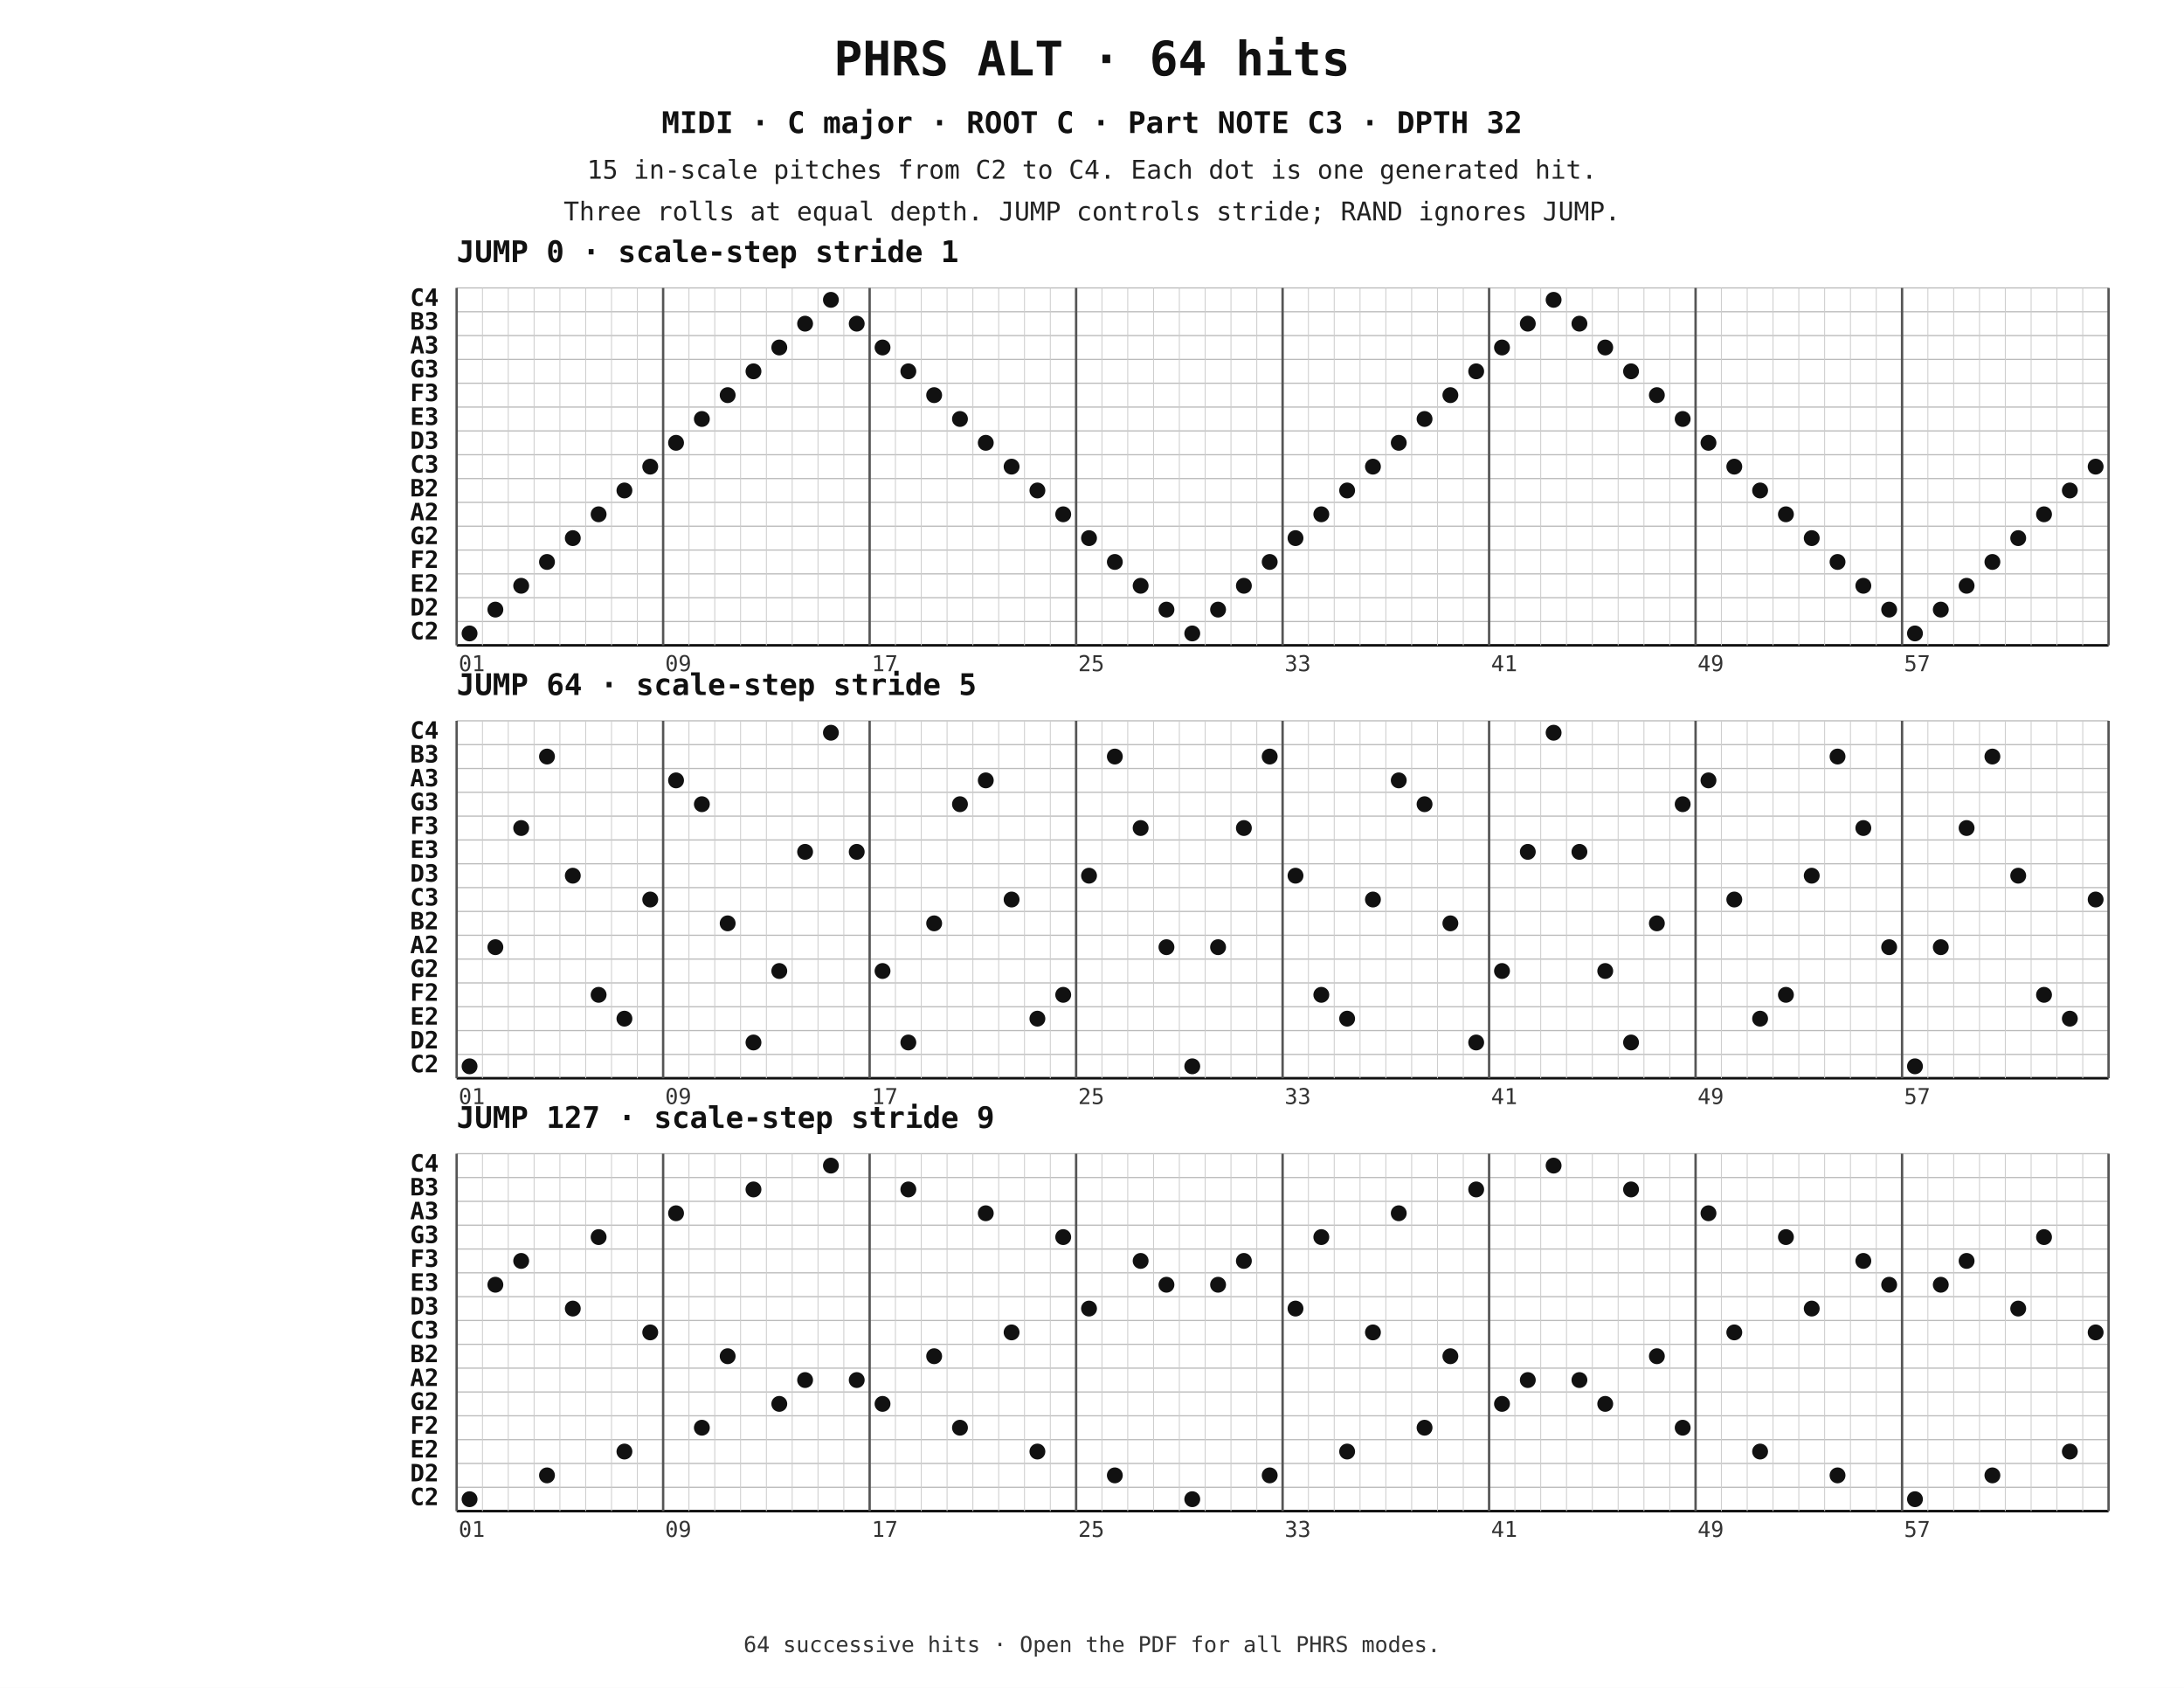
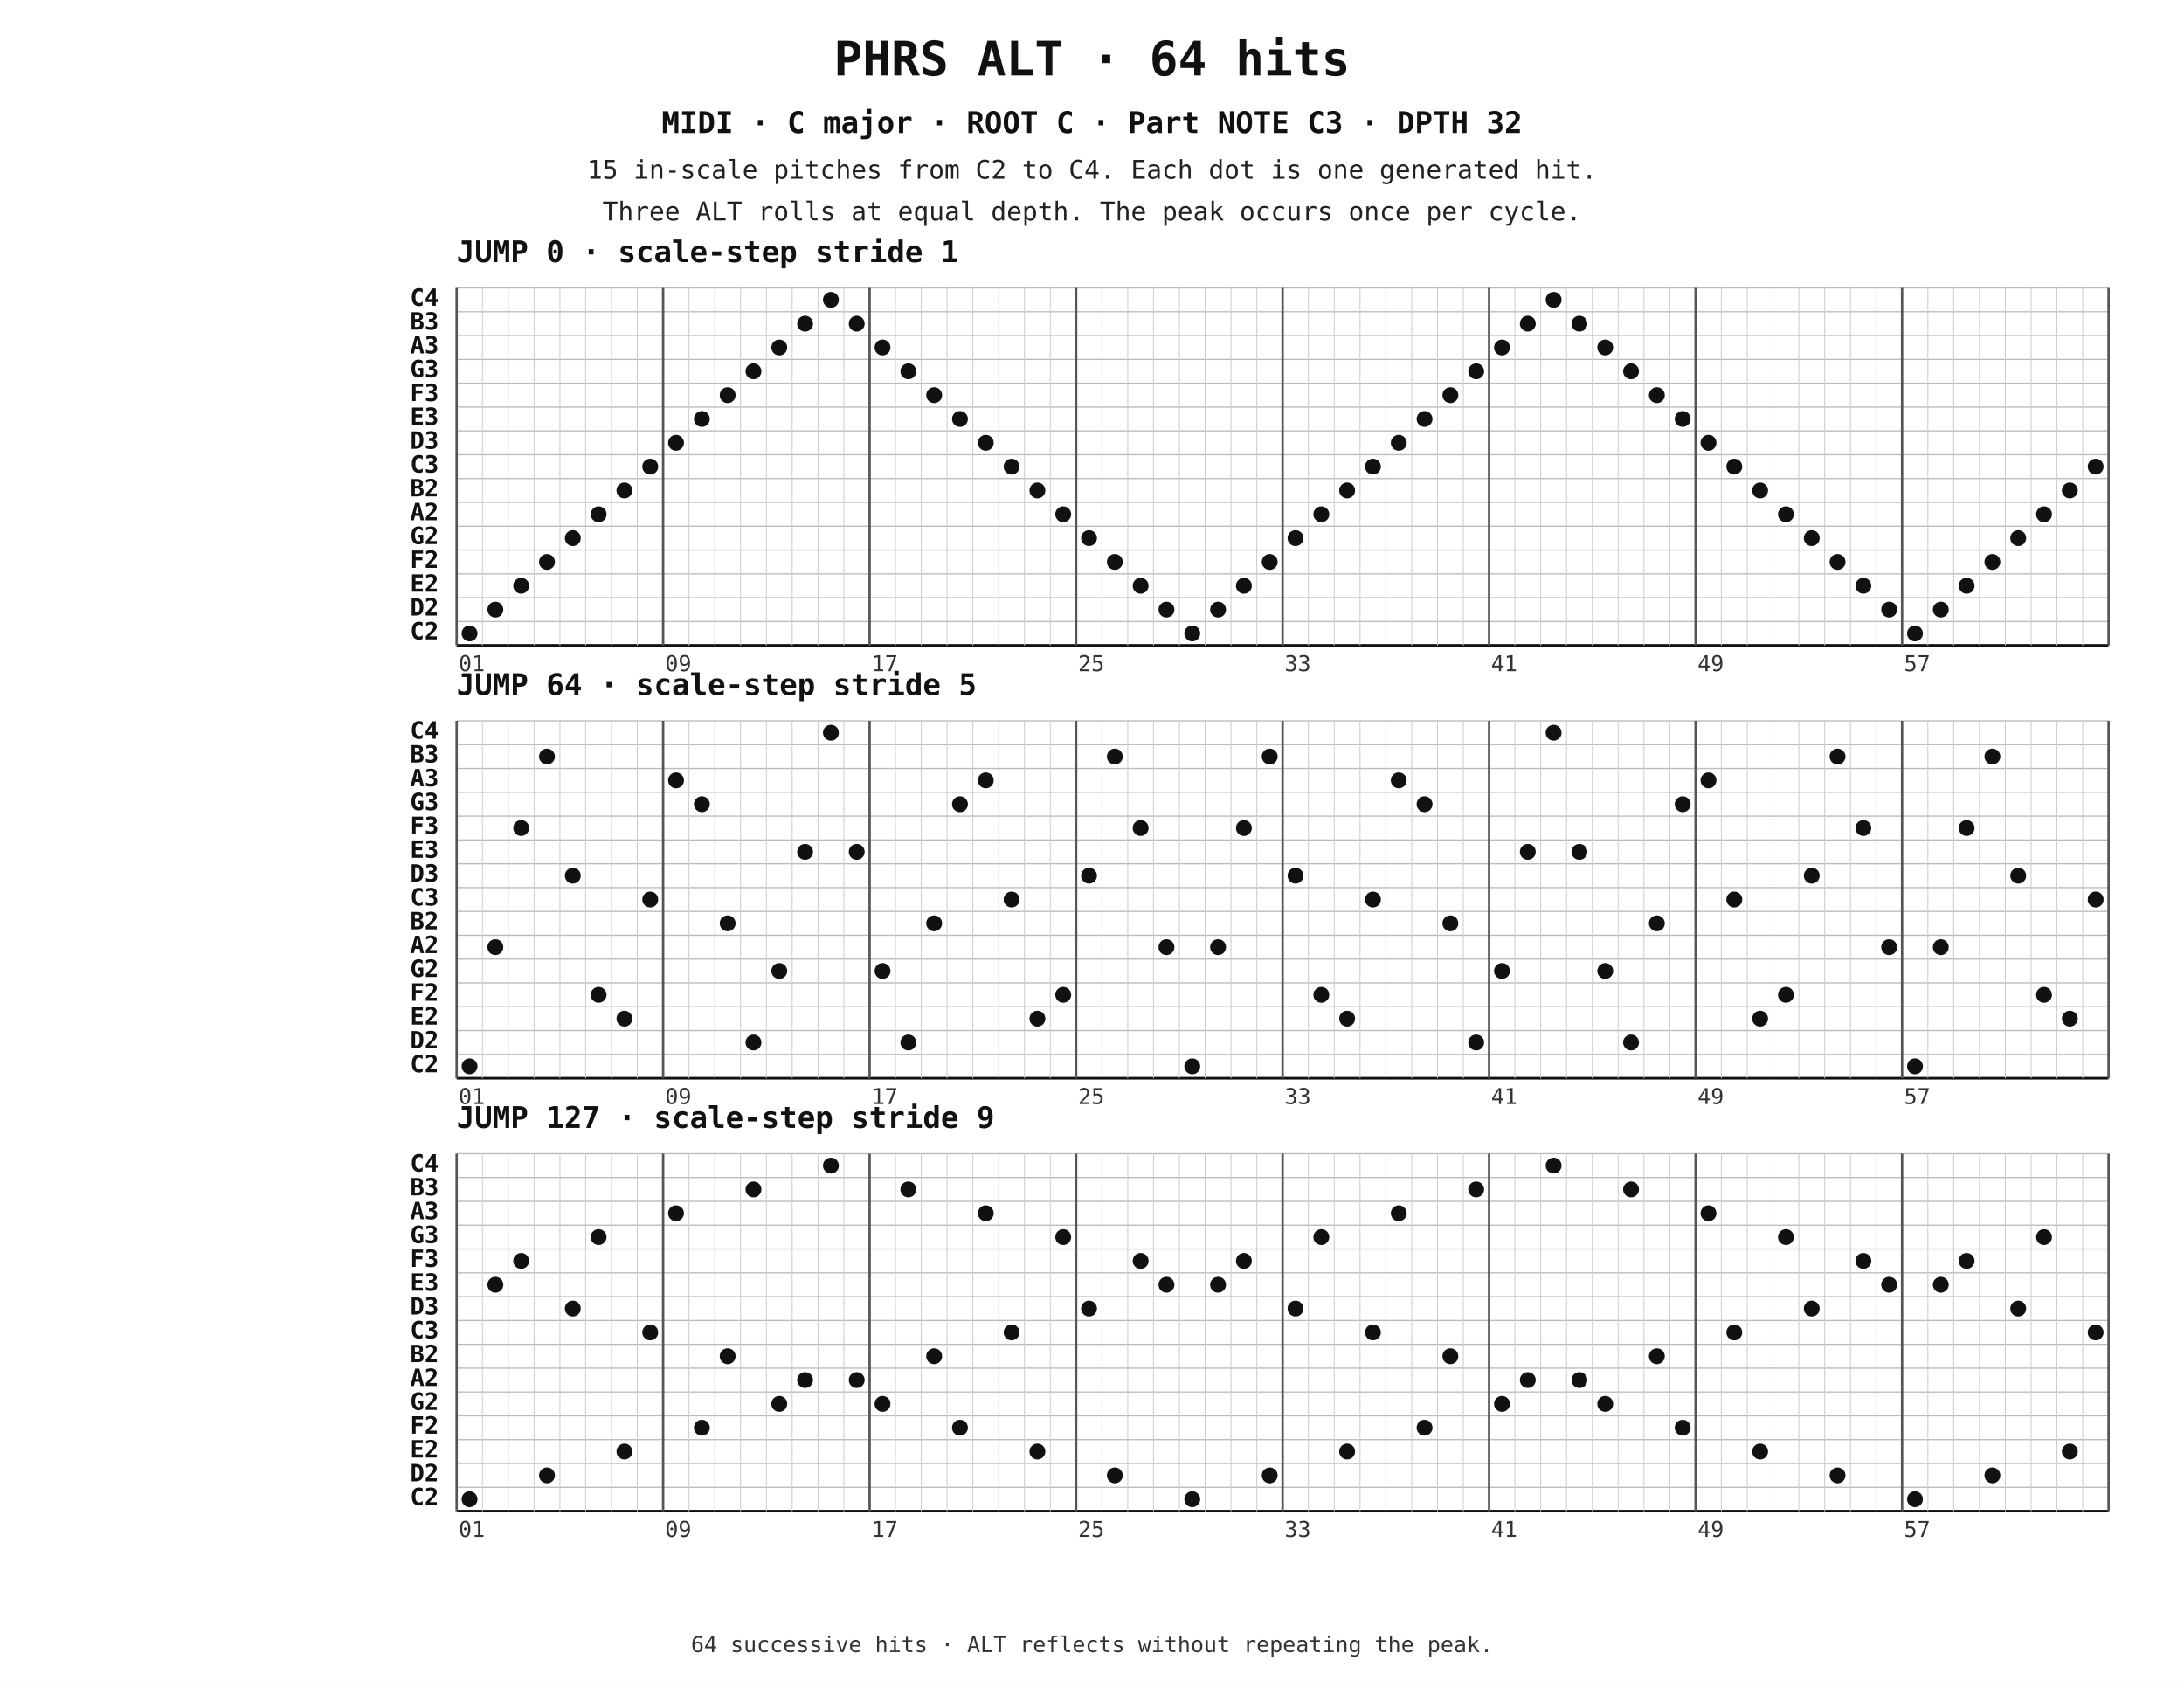
<svg xmlns="http://www.w3.org/2000/svg" viewBox="0 0 1100 850" width="1100" height="850" role="img">
  <rect width="100%" height="100%" fill="#fff" />
  <style>.title{font:700 24px ui-monospace,Menlo,Consolas,monospace;fill:#111}.t{font:700 15px ui-monospace,Menlo,Consolas,monospace;fill:#111}.sm{font:13px ui-monospace,Menlo,Consolas,monospace;fill:#222}.xs{font:11px ui-monospace,Menlo,Consolas,monospace;fill:#333}.pitch{font:700 12px ui-monospace,Menlo,Consolas,monospace;fill:#111}</style>
  <text class="title" x="550.0" y="38" text-anchor="middle">PHRS ALT · 64 hits</text>
  <text class="t" x="550" y="67" text-anchor="middle">MIDI · C major · ROOT C · Part NOTE C3 · DPTH 32</text>
  <text class="sm" x="550" y="90" text-anchor="middle">15 in-scale pitches from C2 to C4. Each dot is one generated hit.</text>
-   <text class="sm" x="550" y="111" text-anchor="middle">Three rolls at equal depth. JUMP controls stride; RAND ignores JUMP.</text>
+   <text class="sm" x="550" y="111" text-anchor="middle">Three ALT rolls at equal depth. The peak occurs once per cycle.</text>
  <text class="t" x="230.0" y="132">JUMP 0 · scale-step stride 1</text>
  <text class="pitch" x="221" y="154.0" text-anchor="end">C4</text>
  <line x1="230.0" y1="145.0" x2="1062.0" y2="145.0" stroke="#bbb" stroke-width="0.6" />
  <text class="pitch" x="221" y="166.0" text-anchor="end">B3</text>
  <line x1="230.0" y1="157.0" x2="1062.0" y2="157.0" stroke="#bbb" stroke-width="0.6" />
  <text class="pitch" x="221" y="178.0" text-anchor="end">A3</text>
  <line x1="230.0" y1="169.0" x2="1062.0" y2="169.0" stroke="#bbb" stroke-width="0.6" />
  <text class="pitch" x="221" y="190.0" text-anchor="end">G3</text>
  <line x1="230.0" y1="181.0" x2="1062.0" y2="181.0" stroke="#bbb" stroke-width="0.6" />
  <text class="pitch" x="221" y="202.0" text-anchor="end">F3</text>
  <line x1="230.0" y1="193.0" x2="1062.0" y2="193.0" stroke="#bbb" stroke-width="0.6" />
  <text class="pitch" x="221" y="214.0" text-anchor="end">E3</text>
  <line x1="230.0" y1="205.0" x2="1062.0" y2="205.0" stroke="#bbb" stroke-width="0.6" />
  <text class="pitch" x="221" y="226.0" text-anchor="end">D3</text>
  <line x1="230.0" y1="217.0" x2="1062.0" y2="217.0" stroke="#bbb" stroke-width="0.6" />
  <text class="pitch" x="221" y="238.0" text-anchor="end">C3</text>
  <line x1="230.0" y1="229.0" x2="1062.0" y2="229.0" stroke="#bbb" stroke-width="0.6" />
  <text class="pitch" x="221" y="250.0" text-anchor="end">B2</text>
  <line x1="230.0" y1="241.0" x2="1062.0" y2="241.0" stroke="#bbb" stroke-width="0.6" />
  <text class="pitch" x="221" y="262.0" text-anchor="end">A2</text>
  <line x1="230.0" y1="253.0" x2="1062.0" y2="253.0" stroke="#bbb" stroke-width="0.6" />
  <text class="pitch" x="221" y="274.0" text-anchor="end">G2</text>
  <line x1="230.0" y1="265.0" x2="1062.0" y2="265.0" stroke="#bbb" stroke-width="0.6" />
  <text class="pitch" x="221" y="286.0" text-anchor="end">F2</text>
  <line x1="230.0" y1="277.0" x2="1062.0" y2="277.0" stroke="#bbb" stroke-width="0.6" />
  <text class="pitch" x="221" y="298.0" text-anchor="end">E2</text>
  <line x1="230.0" y1="289.0" x2="1062.0" y2="289.0" stroke="#bbb" stroke-width="0.6" />
  <text class="pitch" x="221" y="310.0" text-anchor="end">D2</text>
  <line x1="230.0" y1="301.0" x2="1062.0" y2="301.0" stroke="#bbb" stroke-width="0.6" />
  <text class="pitch" x="221" y="322.0" text-anchor="end">C2</text>
  <line x1="230.0" y1="313.0" x2="1062.0" y2="313.0" stroke="#bbb" stroke-width="0.6" />
  <line x1="230.0" y1="325.0" x2="1062.0" y2="325.0" stroke="#111" stroke-width="1.3" />
  <line x1="230.0" y1="145" x2="230.0" y2="325.0" stroke="#555" stroke-width="1.2" />
  <text class="xs" x="231.0" y="338.0">01</text>
  <line x1="243.0" y1="145" x2="243.0" y2="325.0" stroke="#ccc" stroke-width="0.45" />
  <line x1="256.0" y1="145" x2="256.0" y2="325.0" stroke="#ccc" stroke-width="0.45" />
  <line x1="269.0" y1="145" x2="269.0" y2="325.0" stroke="#ccc" stroke-width="0.45" />
  <line x1="282.0" y1="145" x2="282.0" y2="325.0" stroke="#ccc" stroke-width="0.45" />
  <line x1="295.0" y1="145" x2="295.0" y2="325.0" stroke="#ccc" stroke-width="0.45" />
  <line x1="308.0" y1="145" x2="308.0" y2="325.0" stroke="#ccc" stroke-width="0.45" />
  <line x1="321.0" y1="145" x2="321.0" y2="325.0" stroke="#ccc" stroke-width="0.45" />
  <line x1="334.0" y1="145" x2="334.0" y2="325.0" stroke="#555" stroke-width="1.2" />
  <text class="xs" x="335.0" y="338.0">09</text>
  <line x1="347.0" y1="145" x2="347.0" y2="325.0" stroke="#ccc" stroke-width="0.45" />
  <line x1="360.0" y1="145" x2="360.0" y2="325.0" stroke="#ccc" stroke-width="0.45" />
  <line x1="373.0" y1="145" x2="373.0" y2="325.0" stroke="#ccc" stroke-width="0.45" />
  <line x1="386.0" y1="145" x2="386.0" y2="325.0" stroke="#ccc" stroke-width="0.45" />
  <line x1="399.0" y1="145" x2="399.0" y2="325.0" stroke="#ccc" stroke-width="0.45" />
  <line x1="412.0" y1="145" x2="412.0" y2="325.0" stroke="#ccc" stroke-width="0.45" />
  <line x1="425.0" y1="145" x2="425.0" y2="325.0" stroke="#ccc" stroke-width="0.45" />
  <line x1="438.0" y1="145" x2="438.0" y2="325.0" stroke="#555" stroke-width="1.2" />
  <text class="xs" x="439.0" y="338.0">17</text>
  <line x1="451.0" y1="145" x2="451.0" y2="325.0" stroke="#ccc" stroke-width="0.45" />
  <line x1="464.0" y1="145" x2="464.0" y2="325.0" stroke="#ccc" stroke-width="0.45" />
  <line x1="477.0" y1="145" x2="477.0" y2="325.0" stroke="#ccc" stroke-width="0.45" />
  <line x1="490.0" y1="145" x2="490.0" y2="325.0" stroke="#ccc" stroke-width="0.45" />
  <line x1="503.0" y1="145" x2="503.0" y2="325.0" stroke="#ccc" stroke-width="0.45" />
  <line x1="516.0" y1="145" x2="516.0" y2="325.0" stroke="#ccc" stroke-width="0.45" />
  <line x1="529.0" y1="145" x2="529.0" y2="325.0" stroke="#ccc" stroke-width="0.45" />
  <line x1="542.0" y1="145" x2="542.0" y2="325.0" stroke="#555" stroke-width="1.2" />
  <text class="xs" x="543.0" y="338.0">25</text>
  <line x1="555.0" y1="145" x2="555.0" y2="325.0" stroke="#ccc" stroke-width="0.45" />
  <line x1="568.0" y1="145" x2="568.0" y2="325.0" stroke="#ccc" stroke-width="0.45" />
  <line x1="581.0" y1="145" x2="581.0" y2="325.0" stroke="#ccc" stroke-width="0.45" />
  <line x1="594.0" y1="145" x2="594.0" y2="325.0" stroke="#ccc" stroke-width="0.45" />
  <line x1="607.0" y1="145" x2="607.0" y2="325.0" stroke="#ccc" stroke-width="0.45" />
  <line x1="620.0" y1="145" x2="620.0" y2="325.0" stroke="#ccc" stroke-width="0.45" />
  <line x1="633.0" y1="145" x2="633.0" y2="325.0" stroke="#ccc" stroke-width="0.45" />
  <line x1="646.0" y1="145" x2="646.0" y2="325.0" stroke="#555" stroke-width="1.2" />
  <text class="xs" x="647.0" y="338.0">33</text>
  <line x1="659.0" y1="145" x2="659.0" y2="325.0" stroke="#ccc" stroke-width="0.45" />
  <line x1="672.0" y1="145" x2="672.0" y2="325.0" stroke="#ccc" stroke-width="0.45" />
  <line x1="685.0" y1="145" x2="685.0" y2="325.0" stroke="#ccc" stroke-width="0.45" />
  <line x1="698.0" y1="145" x2="698.0" y2="325.0" stroke="#ccc" stroke-width="0.45" />
  <line x1="711.0" y1="145" x2="711.0" y2="325.0" stroke="#ccc" stroke-width="0.45" />
  <line x1="724.0" y1="145" x2="724.0" y2="325.0" stroke="#ccc" stroke-width="0.45" />
  <line x1="737.0" y1="145" x2="737.0" y2="325.0" stroke="#ccc" stroke-width="0.45" />
  <line x1="750.0" y1="145" x2="750.0" y2="325.0" stroke="#555" stroke-width="1.2" />
  <text class="xs" x="751.0" y="338.0">41</text>
  <line x1="763.0" y1="145" x2="763.0" y2="325.0" stroke="#ccc" stroke-width="0.45" />
  <line x1="776.0" y1="145" x2="776.0" y2="325.0" stroke="#ccc" stroke-width="0.45" />
  <line x1="789.0" y1="145" x2="789.0" y2="325.0" stroke="#ccc" stroke-width="0.45" />
  <line x1="802.0" y1="145" x2="802.0" y2="325.0" stroke="#ccc" stroke-width="0.45" />
  <line x1="815.0" y1="145" x2="815.0" y2="325.0" stroke="#ccc" stroke-width="0.45" />
  <line x1="828.0" y1="145" x2="828.0" y2="325.0" stroke="#ccc" stroke-width="0.45" />
  <line x1="841.0" y1="145" x2="841.0" y2="325.0" stroke="#ccc" stroke-width="0.45" />
  <line x1="854.0" y1="145" x2="854.0" y2="325.0" stroke="#555" stroke-width="1.2" />
  <text class="xs" x="855.0" y="338.0">49</text>
  <line x1="867.0" y1="145" x2="867.0" y2="325.0" stroke="#ccc" stroke-width="0.45" />
  <line x1="880.0" y1="145" x2="880.0" y2="325.0" stroke="#ccc" stroke-width="0.45" />
  <line x1="893.0" y1="145" x2="893.0" y2="325.0" stroke="#ccc" stroke-width="0.45" />
  <line x1="906.0" y1="145" x2="906.0" y2="325.0" stroke="#ccc" stroke-width="0.45" />
  <line x1="919.0" y1="145" x2="919.0" y2="325.0" stroke="#ccc" stroke-width="0.45" />
  <line x1="932.0" y1="145" x2="932.0" y2="325.0" stroke="#ccc" stroke-width="0.45" />
  <line x1="945.0" y1="145" x2="945.0" y2="325.0" stroke="#ccc" stroke-width="0.45" />
  <line x1="958.0" y1="145" x2="958.0" y2="325.0" stroke="#555" stroke-width="1.2" />
  <text class="xs" x="959.0" y="338.0">57</text>
  <line x1="971.0" y1="145" x2="971.0" y2="325.0" stroke="#ccc" stroke-width="0.45" />
  <line x1="984.0" y1="145" x2="984.0" y2="325.0" stroke="#ccc" stroke-width="0.45" />
  <line x1="997.0" y1="145" x2="997.0" y2="325.0" stroke="#ccc" stroke-width="0.45" />
  <line x1="1010.0" y1="145" x2="1010.0" y2="325.0" stroke="#ccc" stroke-width="0.45" />
  <line x1="1023.0" y1="145" x2="1023.0" y2="325.0" stroke="#ccc" stroke-width="0.45" />
  <line x1="1036.0" y1="145" x2="1036.0" y2="325.0" stroke="#ccc" stroke-width="0.45" />
  <line x1="1049.0" y1="145" x2="1049.0" y2="325.0" stroke="#ccc" stroke-width="0.45" />
  <line x1="1062.0" y1="145" x2="1062.0" y2="325.0" stroke="#555" stroke-width="1.2" />
  <circle cx="236.5" cy="319.0" r="4" fill="#111" />
  <circle cx="249.5" cy="307.0" r="4" fill="#111" />
  <circle cx="262.5" cy="295.0" r="4" fill="#111" />
  <circle cx="275.5" cy="283.0" r="4" fill="#111" />
  <circle cx="288.5" cy="271.0" r="4" fill="#111" />
  <circle cx="301.5" cy="259.0" r="4" fill="#111" />
  <circle cx="314.5" cy="247.0" r="4" fill="#111" />
  <circle cx="327.5" cy="235.0" r="4" fill="#111" />
  <circle cx="340.5" cy="223.0" r="4" fill="#111" />
  <circle cx="353.5" cy="211.0" r="4" fill="#111" />
  <circle cx="366.5" cy="199.0" r="4" fill="#111" />
  <circle cx="379.5" cy="187.0" r="4" fill="#111" />
  <circle cx="392.5" cy="175.0" r="4" fill="#111" />
  <circle cx="405.5" cy="163.0" r="4" fill="#111" />
  <circle cx="418.5" cy="151.0" r="4" fill="#111" />
  <circle cx="431.5" cy="163.0" r="4" fill="#111" />
  <circle cx="444.5" cy="175.0" r="4" fill="#111" />
  <circle cx="457.5" cy="187.0" r="4" fill="#111" />
  <circle cx="470.5" cy="199.0" r="4" fill="#111" />
  <circle cx="483.5" cy="211.0" r="4" fill="#111" />
  <circle cx="496.5" cy="223.0" r="4" fill="#111" />
  <circle cx="509.5" cy="235.0" r="4" fill="#111" />
  <circle cx="522.5" cy="247.0" r="4" fill="#111" />
  <circle cx="535.5" cy="259.0" r="4" fill="#111" />
  <circle cx="548.5" cy="271.0" r="4" fill="#111" />
  <circle cx="561.5" cy="283.0" r="4" fill="#111" />
  <circle cx="574.5" cy="295.0" r="4" fill="#111" />
  <circle cx="587.5" cy="307.0" r="4" fill="#111" />
  <circle cx="600.5" cy="319.0" r="4" fill="#111" />
  <circle cx="613.5" cy="307.0" r="4" fill="#111" />
  <circle cx="626.5" cy="295.0" r="4" fill="#111" />
  <circle cx="639.5" cy="283.0" r="4" fill="#111" />
  <circle cx="652.5" cy="271.0" r="4" fill="#111" />
  <circle cx="665.5" cy="259.0" r="4" fill="#111" />
  <circle cx="678.5" cy="247.0" r="4" fill="#111" />
  <circle cx="691.5" cy="235.0" r="4" fill="#111" />
  <circle cx="704.5" cy="223.0" r="4" fill="#111" />
  <circle cx="717.5" cy="211.0" r="4" fill="#111" />
  <circle cx="730.5" cy="199.0" r="4" fill="#111" />
  <circle cx="743.5" cy="187.0" r="4" fill="#111" />
  <circle cx="756.5" cy="175.0" r="4" fill="#111" />
  <circle cx="769.5" cy="163.0" r="4" fill="#111" />
  <circle cx="782.5" cy="151.0" r="4" fill="#111" />
  <circle cx="795.5" cy="163.0" r="4" fill="#111" />
  <circle cx="808.5" cy="175.0" r="4" fill="#111" />
  <circle cx="821.5" cy="187.0" r="4" fill="#111" />
  <circle cx="834.5" cy="199.0" r="4" fill="#111" />
  <circle cx="847.5" cy="211.0" r="4" fill="#111" />
  <circle cx="860.5" cy="223.0" r="4" fill="#111" />
  <circle cx="873.5" cy="235.0" r="4" fill="#111" />
  <circle cx="886.5" cy="247.0" r="4" fill="#111" />
  <circle cx="899.5" cy="259.0" r="4" fill="#111" />
  <circle cx="912.5" cy="271.0" r="4" fill="#111" />
  <circle cx="925.5" cy="283.0" r="4" fill="#111" />
  <circle cx="938.5" cy="295.0" r="4" fill="#111" />
  <circle cx="951.5" cy="307.0" r="4" fill="#111" />
  <circle cx="964.5" cy="319.0" r="4" fill="#111" />
  <circle cx="977.5" cy="307.0" r="4" fill="#111" />
  <circle cx="990.5" cy="295.0" r="4" fill="#111" />
  <circle cx="1003.5" cy="283.0" r="4" fill="#111" />
  <circle cx="1016.5" cy="271.0" r="4" fill="#111" />
  <circle cx="1029.5" cy="259.0" r="4" fill="#111" />
  <circle cx="1042.5" cy="247.0" r="4" fill="#111" />
  <circle cx="1055.5" cy="235.0" r="4" fill="#111" />
  <text class="t" x="230.0" y="350">JUMP 64 · scale-step stride 5</text>
  <text class="pitch" x="221" y="372.0" text-anchor="end">C4</text>
  <line x1="230.0" y1="363.0" x2="1062.0" y2="363.0" stroke="#bbb" stroke-width="0.6" />
  <text class="pitch" x="221" y="384.0" text-anchor="end">B3</text>
  <line x1="230.0" y1="375.0" x2="1062.0" y2="375.0" stroke="#bbb" stroke-width="0.6" />
  <text class="pitch" x="221" y="396.0" text-anchor="end">A3</text>
  <line x1="230.0" y1="387.0" x2="1062.0" y2="387.0" stroke="#bbb" stroke-width="0.6" />
  <text class="pitch" x="221" y="408.0" text-anchor="end">G3</text>
  <line x1="230.0" y1="399.0" x2="1062.0" y2="399.0" stroke="#bbb" stroke-width="0.6" />
  <text class="pitch" x="221" y="420.0" text-anchor="end">F3</text>
  <line x1="230.0" y1="411.0" x2="1062.0" y2="411.0" stroke="#bbb" stroke-width="0.6" />
  <text class="pitch" x="221" y="432.0" text-anchor="end">E3</text>
  <line x1="230.0" y1="423.0" x2="1062.0" y2="423.0" stroke="#bbb" stroke-width="0.6" />
  <text class="pitch" x="221" y="444.0" text-anchor="end">D3</text>
  <line x1="230.0" y1="435.0" x2="1062.0" y2="435.0" stroke="#bbb" stroke-width="0.6" />
  <text class="pitch" x="221" y="456.0" text-anchor="end">C3</text>
  <line x1="230.0" y1="447.0" x2="1062.0" y2="447.0" stroke="#bbb" stroke-width="0.6" />
  <text class="pitch" x="221" y="468.0" text-anchor="end">B2</text>
  <line x1="230.0" y1="459.0" x2="1062.0" y2="459.0" stroke="#bbb" stroke-width="0.6" />
  <text class="pitch" x="221" y="480.0" text-anchor="end">A2</text>
  <line x1="230.0" y1="471.0" x2="1062.0" y2="471.0" stroke="#bbb" stroke-width="0.6" />
  <text class="pitch" x="221" y="492.0" text-anchor="end">G2</text>
  <line x1="230.0" y1="483.0" x2="1062.0" y2="483.0" stroke="#bbb" stroke-width="0.6" />
  <text class="pitch" x="221" y="504.0" text-anchor="end">F2</text>
  <line x1="230.0" y1="495.0" x2="1062.0" y2="495.0" stroke="#bbb" stroke-width="0.6" />
  <text class="pitch" x="221" y="516.0" text-anchor="end">E2</text>
  <line x1="230.0" y1="507.0" x2="1062.0" y2="507.0" stroke="#bbb" stroke-width="0.6" />
  <text class="pitch" x="221" y="528.0" text-anchor="end">D2</text>
  <line x1="230.0" y1="519.0" x2="1062.0" y2="519.0" stroke="#bbb" stroke-width="0.6" />
  <text class="pitch" x="221" y="540.0" text-anchor="end">C2</text>
  <line x1="230.0" y1="531.0" x2="1062.0" y2="531.0" stroke="#bbb" stroke-width="0.6" />
  <line x1="230.0" y1="543.0" x2="1062.0" y2="543.0" stroke="#111" stroke-width="1.3" />
  <line x1="230.0" y1="363" x2="230.0" y2="543.0" stroke="#555" stroke-width="1.2" />
  <text class="xs" x="231.0" y="556.0">01</text>
  <line x1="243.0" y1="363" x2="243.0" y2="543.0" stroke="#ccc" stroke-width="0.45" />
  <line x1="256.0" y1="363" x2="256.0" y2="543.0" stroke="#ccc" stroke-width="0.45" />
  <line x1="269.0" y1="363" x2="269.0" y2="543.0" stroke="#ccc" stroke-width="0.45" />
  <line x1="282.0" y1="363" x2="282.0" y2="543.0" stroke="#ccc" stroke-width="0.45" />
  <line x1="295.0" y1="363" x2="295.0" y2="543.0" stroke="#ccc" stroke-width="0.45" />
  <line x1="308.0" y1="363" x2="308.0" y2="543.0" stroke="#ccc" stroke-width="0.45" />
  <line x1="321.0" y1="363" x2="321.0" y2="543.0" stroke="#ccc" stroke-width="0.45" />
  <line x1="334.0" y1="363" x2="334.0" y2="543.0" stroke="#555" stroke-width="1.2" />
  <text class="xs" x="335.0" y="556.0">09</text>
  <line x1="347.0" y1="363" x2="347.0" y2="543.0" stroke="#ccc" stroke-width="0.45" />
  <line x1="360.0" y1="363" x2="360.0" y2="543.0" stroke="#ccc" stroke-width="0.45" />
  <line x1="373.0" y1="363" x2="373.0" y2="543.0" stroke="#ccc" stroke-width="0.45" />
  <line x1="386.0" y1="363" x2="386.0" y2="543.0" stroke="#ccc" stroke-width="0.45" />
  <line x1="399.0" y1="363" x2="399.0" y2="543.0" stroke="#ccc" stroke-width="0.45" />
  <line x1="412.0" y1="363" x2="412.0" y2="543.0" stroke="#ccc" stroke-width="0.45" />
  <line x1="425.0" y1="363" x2="425.0" y2="543.0" stroke="#ccc" stroke-width="0.45" />
  <line x1="438.0" y1="363" x2="438.0" y2="543.0" stroke="#555" stroke-width="1.2" />
  <text class="xs" x="439.0" y="556.0">17</text>
  <line x1="451.0" y1="363" x2="451.0" y2="543.0" stroke="#ccc" stroke-width="0.45" />
  <line x1="464.0" y1="363" x2="464.0" y2="543.0" stroke="#ccc" stroke-width="0.45" />
  <line x1="477.0" y1="363" x2="477.0" y2="543.0" stroke="#ccc" stroke-width="0.45" />
  <line x1="490.0" y1="363" x2="490.0" y2="543.0" stroke="#ccc" stroke-width="0.45" />
  <line x1="503.0" y1="363" x2="503.0" y2="543.0" stroke="#ccc" stroke-width="0.45" />
  <line x1="516.0" y1="363" x2="516.0" y2="543.0" stroke="#ccc" stroke-width="0.45" />
  <line x1="529.0" y1="363" x2="529.0" y2="543.0" stroke="#ccc" stroke-width="0.45" />
  <line x1="542.0" y1="363" x2="542.0" y2="543.0" stroke="#555" stroke-width="1.2" />
  <text class="xs" x="543.0" y="556.0">25</text>
  <line x1="555.0" y1="363" x2="555.0" y2="543.0" stroke="#ccc" stroke-width="0.45" />
  <line x1="568.0" y1="363" x2="568.0" y2="543.0" stroke="#ccc" stroke-width="0.45" />
  <line x1="581.0" y1="363" x2="581.0" y2="543.0" stroke="#ccc" stroke-width="0.45" />
  <line x1="594.0" y1="363" x2="594.0" y2="543.0" stroke="#ccc" stroke-width="0.45" />
  <line x1="607.0" y1="363" x2="607.0" y2="543.0" stroke="#ccc" stroke-width="0.45" />
  <line x1="620.0" y1="363" x2="620.0" y2="543.0" stroke="#ccc" stroke-width="0.45" />
  <line x1="633.0" y1="363" x2="633.0" y2="543.0" stroke="#ccc" stroke-width="0.45" />
  <line x1="646.0" y1="363" x2="646.0" y2="543.0" stroke="#555" stroke-width="1.2" />
  <text class="xs" x="647.0" y="556.0">33</text>
  <line x1="659.0" y1="363" x2="659.0" y2="543.0" stroke="#ccc" stroke-width="0.45" />
  <line x1="672.0" y1="363" x2="672.0" y2="543.0" stroke="#ccc" stroke-width="0.45" />
  <line x1="685.0" y1="363" x2="685.0" y2="543.0" stroke="#ccc" stroke-width="0.45" />
  <line x1="698.0" y1="363" x2="698.0" y2="543.0" stroke="#ccc" stroke-width="0.45" />
  <line x1="711.0" y1="363" x2="711.0" y2="543.0" stroke="#ccc" stroke-width="0.45" />
  <line x1="724.0" y1="363" x2="724.0" y2="543.0" stroke="#ccc" stroke-width="0.45" />
  <line x1="737.0" y1="363" x2="737.0" y2="543.0" stroke="#ccc" stroke-width="0.45" />
  <line x1="750.0" y1="363" x2="750.0" y2="543.0" stroke="#555" stroke-width="1.2" />
  <text class="xs" x="751.0" y="556.0">41</text>
  <line x1="763.0" y1="363" x2="763.0" y2="543.0" stroke="#ccc" stroke-width="0.45" />
  <line x1="776.0" y1="363" x2="776.0" y2="543.0" stroke="#ccc" stroke-width="0.45" />
  <line x1="789.0" y1="363" x2="789.0" y2="543.0" stroke="#ccc" stroke-width="0.45" />
  <line x1="802.0" y1="363" x2="802.0" y2="543.0" stroke="#ccc" stroke-width="0.45" />
  <line x1="815.0" y1="363" x2="815.0" y2="543.0" stroke="#ccc" stroke-width="0.45" />
  <line x1="828.0" y1="363" x2="828.0" y2="543.0" stroke="#ccc" stroke-width="0.45" />
  <line x1="841.0" y1="363" x2="841.0" y2="543.0" stroke="#ccc" stroke-width="0.45" />
  <line x1="854.0" y1="363" x2="854.0" y2="543.0" stroke="#555" stroke-width="1.2" />
  <text class="xs" x="855.0" y="556.0">49</text>
  <line x1="867.0" y1="363" x2="867.0" y2="543.0" stroke="#ccc" stroke-width="0.45" />
  <line x1="880.0" y1="363" x2="880.0" y2="543.0" stroke="#ccc" stroke-width="0.45" />
  <line x1="893.0" y1="363" x2="893.0" y2="543.0" stroke="#ccc" stroke-width="0.45" />
  <line x1="906.0" y1="363" x2="906.0" y2="543.0" stroke="#ccc" stroke-width="0.45" />
  <line x1="919.0" y1="363" x2="919.0" y2="543.0" stroke="#ccc" stroke-width="0.45" />
  <line x1="932.0" y1="363" x2="932.0" y2="543.0" stroke="#ccc" stroke-width="0.45" />
  <line x1="945.0" y1="363" x2="945.0" y2="543.0" stroke="#ccc" stroke-width="0.45" />
  <line x1="958.0" y1="363" x2="958.0" y2="543.0" stroke="#555" stroke-width="1.2" />
  <text class="xs" x="959.0" y="556.0">57</text>
  <line x1="971.0" y1="363" x2="971.0" y2="543.0" stroke="#ccc" stroke-width="0.45" />
  <line x1="984.0" y1="363" x2="984.0" y2="543.0" stroke="#ccc" stroke-width="0.45" />
  <line x1="997.0" y1="363" x2="997.0" y2="543.0" stroke="#ccc" stroke-width="0.45" />
  <line x1="1010.0" y1="363" x2="1010.0" y2="543.0" stroke="#ccc" stroke-width="0.45" />
  <line x1="1023.0" y1="363" x2="1023.0" y2="543.0" stroke="#ccc" stroke-width="0.45" />
  <line x1="1036.0" y1="363" x2="1036.0" y2="543.0" stroke="#ccc" stroke-width="0.45" />
  <line x1="1049.0" y1="363" x2="1049.0" y2="543.0" stroke="#ccc" stroke-width="0.45" />
  <line x1="1062.0" y1="363" x2="1062.0" y2="543.0" stroke="#555" stroke-width="1.2" />
  <circle cx="236.5" cy="537.0" r="4" fill="#111" />
  <circle cx="249.5" cy="477.0" r="4" fill="#111" />
  <circle cx="262.5" cy="417.0" r="4" fill="#111" />
  <circle cx="275.5" cy="381.0" r="4" fill="#111" />
  <circle cx="288.5" cy="441.0" r="4" fill="#111" />
  <circle cx="301.5" cy="501.0" r="4" fill="#111" />
  <circle cx="314.5" cy="513.0" r="4" fill="#111" />
  <circle cx="327.5" cy="453.0" r="4" fill="#111" />
  <circle cx="340.5" cy="393.0" r="4" fill="#111" />
  <circle cx="353.5" cy="405.0" r="4" fill="#111" />
  <circle cx="366.5" cy="465.0" r="4" fill="#111" />
  <circle cx="379.5" cy="525.0" r="4" fill="#111" />
  <circle cx="392.5" cy="489.0" r="4" fill="#111" />
  <circle cx="405.5" cy="429.0" r="4" fill="#111" />
  <circle cx="418.5" cy="369.0" r="4" fill="#111" />
  <circle cx="431.5" cy="429.0" r="4" fill="#111" />
  <circle cx="444.5" cy="489.0" r="4" fill="#111" />
  <circle cx="457.5" cy="525.0" r="4" fill="#111" />
  <circle cx="470.5" cy="465.0" r="4" fill="#111" />
  <circle cx="483.5" cy="405.0" r="4" fill="#111" />
  <circle cx="496.5" cy="393.0" r="4" fill="#111" />
  <circle cx="509.5" cy="453.0" r="4" fill="#111" />
  <circle cx="522.5" cy="513.0" r="4" fill="#111" />
  <circle cx="535.5" cy="501.0" r="4" fill="#111" />
  <circle cx="548.5" cy="441.0" r="4" fill="#111" />
  <circle cx="561.5" cy="381.0" r="4" fill="#111" />
  <circle cx="574.5" cy="417.0" r="4" fill="#111" />
  <circle cx="587.5" cy="477.0" r="4" fill="#111" />
  <circle cx="600.5" cy="537.0" r="4" fill="#111" />
  <circle cx="613.5" cy="477.0" r="4" fill="#111" />
  <circle cx="626.5" cy="417.0" r="4" fill="#111" />
  <circle cx="639.5" cy="381.0" r="4" fill="#111" />
  <circle cx="652.5" cy="441.0" r="4" fill="#111" />
  <circle cx="665.5" cy="501.0" r="4" fill="#111" />
  <circle cx="678.5" cy="513.0" r="4" fill="#111" />
  <circle cx="691.5" cy="453.0" r="4" fill="#111" />
  <circle cx="704.5" cy="393.0" r="4" fill="#111" />
  <circle cx="717.5" cy="405.0" r="4" fill="#111" />
  <circle cx="730.5" cy="465.0" r="4" fill="#111" />
  <circle cx="743.5" cy="525.0" r="4" fill="#111" />
  <circle cx="756.5" cy="489.0" r="4" fill="#111" />
  <circle cx="769.5" cy="429.0" r="4" fill="#111" />
  <circle cx="782.5" cy="369.0" r="4" fill="#111" />
  <circle cx="795.5" cy="429.0" r="4" fill="#111" />
  <circle cx="808.5" cy="489.0" r="4" fill="#111" />
  <circle cx="821.5" cy="525.0" r="4" fill="#111" />
  <circle cx="834.5" cy="465.0" r="4" fill="#111" />
  <circle cx="847.5" cy="405.0" r="4" fill="#111" />
  <circle cx="860.5" cy="393.0" r="4" fill="#111" />
  <circle cx="873.5" cy="453.0" r="4" fill="#111" />
  <circle cx="886.5" cy="513.0" r="4" fill="#111" />
  <circle cx="899.5" cy="501.0" r="4" fill="#111" />
  <circle cx="912.5" cy="441.0" r="4" fill="#111" />
  <circle cx="925.5" cy="381.0" r="4" fill="#111" />
  <circle cx="938.5" cy="417.0" r="4" fill="#111" />
  <circle cx="951.5" cy="477.0" r="4" fill="#111" />
  <circle cx="964.5" cy="537.0" r="4" fill="#111" />
  <circle cx="977.5" cy="477.0" r="4" fill="#111" />
  <circle cx="990.5" cy="417.0" r="4" fill="#111" />
  <circle cx="1003.5" cy="381.0" r="4" fill="#111" />
  <circle cx="1016.5" cy="441.0" r="4" fill="#111" />
  <circle cx="1029.5" cy="501.0" r="4" fill="#111" />
  <circle cx="1042.5" cy="513.0" r="4" fill="#111" />
  <circle cx="1055.5" cy="453.0" r="4" fill="#111" />
  <text class="t" x="230.0" y="568">JUMP 127 · scale-step stride 9</text>
  <text class="pitch" x="221" y="590.0" text-anchor="end">C4</text>
  <line x1="230.0" y1="581.0" x2="1062.0" y2="581.0" stroke="#bbb" stroke-width="0.6" />
  <text class="pitch" x="221" y="602.0" text-anchor="end">B3</text>
  <line x1="230.0" y1="593.0" x2="1062.0" y2="593.0" stroke="#bbb" stroke-width="0.6" />
  <text class="pitch" x="221" y="614.0" text-anchor="end">A3</text>
  <line x1="230.0" y1="605.0" x2="1062.0" y2="605.0" stroke="#bbb" stroke-width="0.6" />
  <text class="pitch" x="221" y="626.0" text-anchor="end">G3</text>
  <line x1="230.0" y1="617.0" x2="1062.0" y2="617.0" stroke="#bbb" stroke-width="0.6" />
  <text class="pitch" x="221" y="638.0" text-anchor="end">F3</text>
  <line x1="230.0" y1="629.0" x2="1062.0" y2="629.0" stroke="#bbb" stroke-width="0.6" />
  <text class="pitch" x="221" y="650.0" text-anchor="end">E3</text>
  <line x1="230.0" y1="641.0" x2="1062.0" y2="641.0" stroke="#bbb" stroke-width="0.6" />
  <text class="pitch" x="221" y="662.0" text-anchor="end">D3</text>
  <line x1="230.0" y1="653.0" x2="1062.0" y2="653.0" stroke="#bbb" stroke-width="0.6" />
  <text class="pitch" x="221" y="674.0" text-anchor="end">C3</text>
  <line x1="230.0" y1="665.0" x2="1062.0" y2="665.0" stroke="#bbb" stroke-width="0.6" />
  <text class="pitch" x="221" y="686.0" text-anchor="end">B2</text>
  <line x1="230.0" y1="677.0" x2="1062.0" y2="677.0" stroke="#bbb" stroke-width="0.6" />
  <text class="pitch" x="221" y="698.0" text-anchor="end">A2</text>
  <line x1="230.0" y1="689.0" x2="1062.0" y2="689.0" stroke="#bbb" stroke-width="0.6" />
  <text class="pitch" x="221" y="710.0" text-anchor="end">G2</text>
  <line x1="230.0" y1="701.0" x2="1062.0" y2="701.0" stroke="#bbb" stroke-width="0.6" />
  <text class="pitch" x="221" y="722.0" text-anchor="end">F2</text>
  <line x1="230.0" y1="713.0" x2="1062.0" y2="713.0" stroke="#bbb" stroke-width="0.6" />
  <text class="pitch" x="221" y="734.0" text-anchor="end">E2</text>
  <line x1="230.0" y1="725.0" x2="1062.0" y2="725.0" stroke="#bbb" stroke-width="0.6" />
  <text class="pitch" x="221" y="746.0" text-anchor="end">D2</text>
  <line x1="230.0" y1="737.0" x2="1062.0" y2="737.0" stroke="#bbb" stroke-width="0.6" />
  <text class="pitch" x="221" y="758.0" text-anchor="end">C2</text>
  <line x1="230.0" y1="749.0" x2="1062.0" y2="749.0" stroke="#bbb" stroke-width="0.6" />
  <line x1="230.0" y1="761.0" x2="1062.0" y2="761.0" stroke="#111" stroke-width="1.3" />
  <line x1="230.0" y1="581" x2="230.0" y2="761.0" stroke="#555" stroke-width="1.2" />
  <text class="xs" x="231.0" y="774.0">01</text>
  <line x1="243.0" y1="581" x2="243.0" y2="761.0" stroke="#ccc" stroke-width="0.45" />
  <line x1="256.0" y1="581" x2="256.0" y2="761.0" stroke="#ccc" stroke-width="0.45" />
  <line x1="269.0" y1="581" x2="269.0" y2="761.0" stroke="#ccc" stroke-width="0.45" />
  <line x1="282.0" y1="581" x2="282.0" y2="761.0" stroke="#ccc" stroke-width="0.45" />
  <line x1="295.0" y1="581" x2="295.0" y2="761.0" stroke="#ccc" stroke-width="0.45" />
  <line x1="308.0" y1="581" x2="308.0" y2="761.0" stroke="#ccc" stroke-width="0.45" />
  <line x1="321.0" y1="581" x2="321.0" y2="761.0" stroke="#ccc" stroke-width="0.45" />
  <line x1="334.0" y1="581" x2="334.0" y2="761.0" stroke="#555" stroke-width="1.2" />
  <text class="xs" x="335.0" y="774.0">09</text>
  <line x1="347.0" y1="581" x2="347.0" y2="761.0" stroke="#ccc" stroke-width="0.45" />
  <line x1="360.0" y1="581" x2="360.0" y2="761.0" stroke="#ccc" stroke-width="0.45" />
  <line x1="373.0" y1="581" x2="373.0" y2="761.0" stroke="#ccc" stroke-width="0.45" />
  <line x1="386.0" y1="581" x2="386.0" y2="761.0" stroke="#ccc" stroke-width="0.45" />
  <line x1="399.0" y1="581" x2="399.0" y2="761.0" stroke="#ccc" stroke-width="0.45" />
  <line x1="412.0" y1="581" x2="412.0" y2="761.0" stroke="#ccc" stroke-width="0.45" />
  <line x1="425.0" y1="581" x2="425.0" y2="761.0" stroke="#ccc" stroke-width="0.45" />
  <line x1="438.0" y1="581" x2="438.0" y2="761.0" stroke="#555" stroke-width="1.2" />
  <text class="xs" x="439.0" y="774.0">17</text>
  <line x1="451.0" y1="581" x2="451.0" y2="761.0" stroke="#ccc" stroke-width="0.45" />
  <line x1="464.0" y1="581" x2="464.0" y2="761.0" stroke="#ccc" stroke-width="0.45" />
  <line x1="477.0" y1="581" x2="477.0" y2="761.0" stroke="#ccc" stroke-width="0.45" />
  <line x1="490.0" y1="581" x2="490.0" y2="761.0" stroke="#ccc" stroke-width="0.45" />
  <line x1="503.0" y1="581" x2="503.0" y2="761.0" stroke="#ccc" stroke-width="0.45" />
  <line x1="516.0" y1="581" x2="516.0" y2="761.0" stroke="#ccc" stroke-width="0.45" />
  <line x1="529.0" y1="581" x2="529.0" y2="761.0" stroke="#ccc" stroke-width="0.45" />
  <line x1="542.0" y1="581" x2="542.0" y2="761.0" stroke="#555" stroke-width="1.2" />
  <text class="xs" x="543.0" y="774.0">25</text>
  <line x1="555.0" y1="581" x2="555.0" y2="761.0" stroke="#ccc" stroke-width="0.45" />
  <line x1="568.0" y1="581" x2="568.0" y2="761.0" stroke="#ccc" stroke-width="0.45" />
  <line x1="581.0" y1="581" x2="581.0" y2="761.0" stroke="#ccc" stroke-width="0.45" />
  <line x1="594.0" y1="581" x2="594.0" y2="761.0" stroke="#ccc" stroke-width="0.45" />
  <line x1="607.0" y1="581" x2="607.0" y2="761.0" stroke="#ccc" stroke-width="0.45" />
  <line x1="620.0" y1="581" x2="620.0" y2="761.0" stroke="#ccc" stroke-width="0.45" />
  <line x1="633.0" y1="581" x2="633.0" y2="761.0" stroke="#ccc" stroke-width="0.45" />
  <line x1="646.0" y1="581" x2="646.0" y2="761.0" stroke="#555" stroke-width="1.2" />
  <text class="xs" x="647.0" y="774.0">33</text>
  <line x1="659.0" y1="581" x2="659.0" y2="761.0" stroke="#ccc" stroke-width="0.45" />
  <line x1="672.0" y1="581" x2="672.0" y2="761.0" stroke="#ccc" stroke-width="0.45" />
  <line x1="685.0" y1="581" x2="685.0" y2="761.0" stroke="#ccc" stroke-width="0.45" />
  <line x1="698.0" y1="581" x2="698.0" y2="761.0" stroke="#ccc" stroke-width="0.45" />
  <line x1="711.0" y1="581" x2="711.0" y2="761.0" stroke="#ccc" stroke-width="0.45" />
  <line x1="724.0" y1="581" x2="724.0" y2="761.0" stroke="#ccc" stroke-width="0.45" />
  <line x1="737.0" y1="581" x2="737.0" y2="761.0" stroke="#ccc" stroke-width="0.45" />
  <line x1="750.0" y1="581" x2="750.0" y2="761.0" stroke="#555" stroke-width="1.2" />
  <text class="xs" x="751.0" y="774.0">41</text>
  <line x1="763.0" y1="581" x2="763.0" y2="761.0" stroke="#ccc" stroke-width="0.45" />
  <line x1="776.0" y1="581" x2="776.0" y2="761.0" stroke="#ccc" stroke-width="0.45" />
  <line x1="789.0" y1="581" x2="789.0" y2="761.0" stroke="#ccc" stroke-width="0.45" />
  <line x1="802.0" y1="581" x2="802.0" y2="761.0" stroke="#ccc" stroke-width="0.45" />
  <line x1="815.0" y1="581" x2="815.0" y2="761.0" stroke="#ccc" stroke-width="0.45" />
  <line x1="828.0" y1="581" x2="828.0" y2="761.0" stroke="#ccc" stroke-width="0.45" />
  <line x1="841.0" y1="581" x2="841.0" y2="761.0" stroke="#ccc" stroke-width="0.45" />
  <line x1="854.0" y1="581" x2="854.0" y2="761.0" stroke="#555" stroke-width="1.2" />
  <text class="xs" x="855.0" y="774.0">49</text>
  <line x1="867.0" y1="581" x2="867.0" y2="761.0" stroke="#ccc" stroke-width="0.45" />
  <line x1="880.0" y1="581" x2="880.0" y2="761.0" stroke="#ccc" stroke-width="0.45" />
  <line x1="893.0" y1="581" x2="893.0" y2="761.0" stroke="#ccc" stroke-width="0.45" />
  <line x1="906.0" y1="581" x2="906.0" y2="761.0" stroke="#ccc" stroke-width="0.45" />
  <line x1="919.0" y1="581" x2="919.0" y2="761.0" stroke="#ccc" stroke-width="0.45" />
  <line x1="932.0" y1="581" x2="932.0" y2="761.0" stroke="#ccc" stroke-width="0.45" />
  <line x1="945.0" y1="581" x2="945.0" y2="761.0" stroke="#ccc" stroke-width="0.45" />
  <line x1="958.0" y1="581" x2="958.0" y2="761.0" stroke="#555" stroke-width="1.2" />
  <text class="xs" x="959.0" y="774.0">57</text>
  <line x1="971.0" y1="581" x2="971.0" y2="761.0" stroke="#ccc" stroke-width="0.45" />
  <line x1="984.0" y1="581" x2="984.0" y2="761.0" stroke="#ccc" stroke-width="0.45" />
  <line x1="997.0" y1="581" x2="997.0" y2="761.0" stroke="#ccc" stroke-width="0.45" />
  <line x1="1010.0" y1="581" x2="1010.0" y2="761.0" stroke="#ccc" stroke-width="0.45" />
  <line x1="1023.0" y1="581" x2="1023.0" y2="761.0" stroke="#ccc" stroke-width="0.45" />
  <line x1="1036.0" y1="581" x2="1036.0" y2="761.0" stroke="#ccc" stroke-width="0.45" />
  <line x1="1049.0" y1="581" x2="1049.0" y2="761.0" stroke="#ccc" stroke-width="0.45" />
  <line x1="1062.0" y1="581" x2="1062.0" y2="761.0" stroke="#555" stroke-width="1.2" />
  <circle cx="236.5" cy="755.0" r="4" fill="#111" />
  <circle cx="249.5" cy="647.0" r="4" fill="#111" />
  <circle cx="262.5" cy="635.0" r="4" fill="#111" />
  <circle cx="275.5" cy="743.0" r="4" fill="#111" />
  <circle cx="288.5" cy="659.0" r="4" fill="#111" />
  <circle cx="301.5" cy="623.0" r="4" fill="#111" />
  <circle cx="314.5" cy="731.0" r="4" fill="#111" />
  <circle cx="327.5" cy="671.0" r="4" fill="#111" />
  <circle cx="340.5" cy="611.0" r="4" fill="#111" />
  <circle cx="353.5" cy="719.0" r="4" fill="#111" />
  <circle cx="366.5" cy="683.0" r="4" fill="#111" />
  <circle cx="379.5" cy="599.0" r="4" fill="#111" />
  <circle cx="392.5" cy="707.0" r="4" fill="#111" />
  <circle cx="405.5" cy="695.0" r="4" fill="#111" />
  <circle cx="418.5" cy="587.0" r="4" fill="#111" />
  <circle cx="431.5" cy="695.0" r="4" fill="#111" />
  <circle cx="444.5" cy="707.0" r="4" fill="#111" />
  <circle cx="457.5" cy="599.0" r="4" fill="#111" />
  <circle cx="470.5" cy="683.0" r="4" fill="#111" />
  <circle cx="483.5" cy="719.0" r="4" fill="#111" />
  <circle cx="496.5" cy="611.0" r="4" fill="#111" />
  <circle cx="509.5" cy="671.0" r="4" fill="#111" />
  <circle cx="522.5" cy="731.0" r="4" fill="#111" />
  <circle cx="535.5" cy="623.0" r="4" fill="#111" />
  <circle cx="548.5" cy="659.0" r="4" fill="#111" />
  <circle cx="561.5" cy="743.0" r="4" fill="#111" />
  <circle cx="574.5" cy="635.0" r="4" fill="#111" />
  <circle cx="587.5" cy="647.0" r="4" fill="#111" />
  <circle cx="600.5" cy="755.0" r="4" fill="#111" />
  <circle cx="613.5" cy="647.0" r="4" fill="#111" />
  <circle cx="626.5" cy="635.0" r="4" fill="#111" />
  <circle cx="639.5" cy="743.0" r="4" fill="#111" />
  <circle cx="652.5" cy="659.0" r="4" fill="#111" />
  <circle cx="665.5" cy="623.0" r="4" fill="#111" />
  <circle cx="678.5" cy="731.0" r="4" fill="#111" />
  <circle cx="691.5" cy="671.0" r="4" fill="#111" />
  <circle cx="704.5" cy="611.0" r="4" fill="#111" />
  <circle cx="717.5" cy="719.0" r="4" fill="#111" />
  <circle cx="730.5" cy="683.0" r="4" fill="#111" />
  <circle cx="743.5" cy="599.0" r="4" fill="#111" />
  <circle cx="756.5" cy="707.0" r="4" fill="#111" />
  <circle cx="769.5" cy="695.0" r="4" fill="#111" />
  <circle cx="782.5" cy="587.0" r="4" fill="#111" />
  <circle cx="795.5" cy="695.0" r="4" fill="#111" />
  <circle cx="808.5" cy="707.0" r="4" fill="#111" />
  <circle cx="821.5" cy="599.0" r="4" fill="#111" />
  <circle cx="834.5" cy="683.0" r="4" fill="#111" />
  <circle cx="847.5" cy="719.0" r="4" fill="#111" />
  <circle cx="860.5" cy="611.0" r="4" fill="#111" />
  <circle cx="873.5" cy="671.0" r="4" fill="#111" />
  <circle cx="886.5" cy="731.0" r="4" fill="#111" />
  <circle cx="899.5" cy="623.0" r="4" fill="#111" />
  <circle cx="912.5" cy="659.0" r="4" fill="#111" />
  <circle cx="925.5" cy="743.0" r="4" fill="#111" />
  <circle cx="938.5" cy="635.0" r="4" fill="#111" />
  <circle cx="951.5" cy="647.0" r="4" fill="#111" />
  <circle cx="964.5" cy="755.0" r="4" fill="#111" />
  <circle cx="977.5" cy="647.0" r="4" fill="#111" />
  <circle cx="990.5" cy="635.0" r="4" fill="#111" />
  <circle cx="1003.5" cy="743.0" r="4" fill="#111" />
  <circle cx="1016.5" cy="659.0" r="4" fill="#111" />
  <circle cx="1029.5" cy="623.0" r="4" fill="#111" />
  <circle cx="1042.5" cy="731.0" r="4" fill="#111" />
  <circle cx="1055.5" cy="671.0" r="4" fill="#111" />
-   <text class="xs" x="550" y="832" text-anchor="middle">64 successive hits · Open the PDF for all PHRS modes.</text>
+   <text class="xs" x="550" y="832" text-anchor="middle">64 successive hits · ALT reflects without repeating the peak.</text>
</svg>
